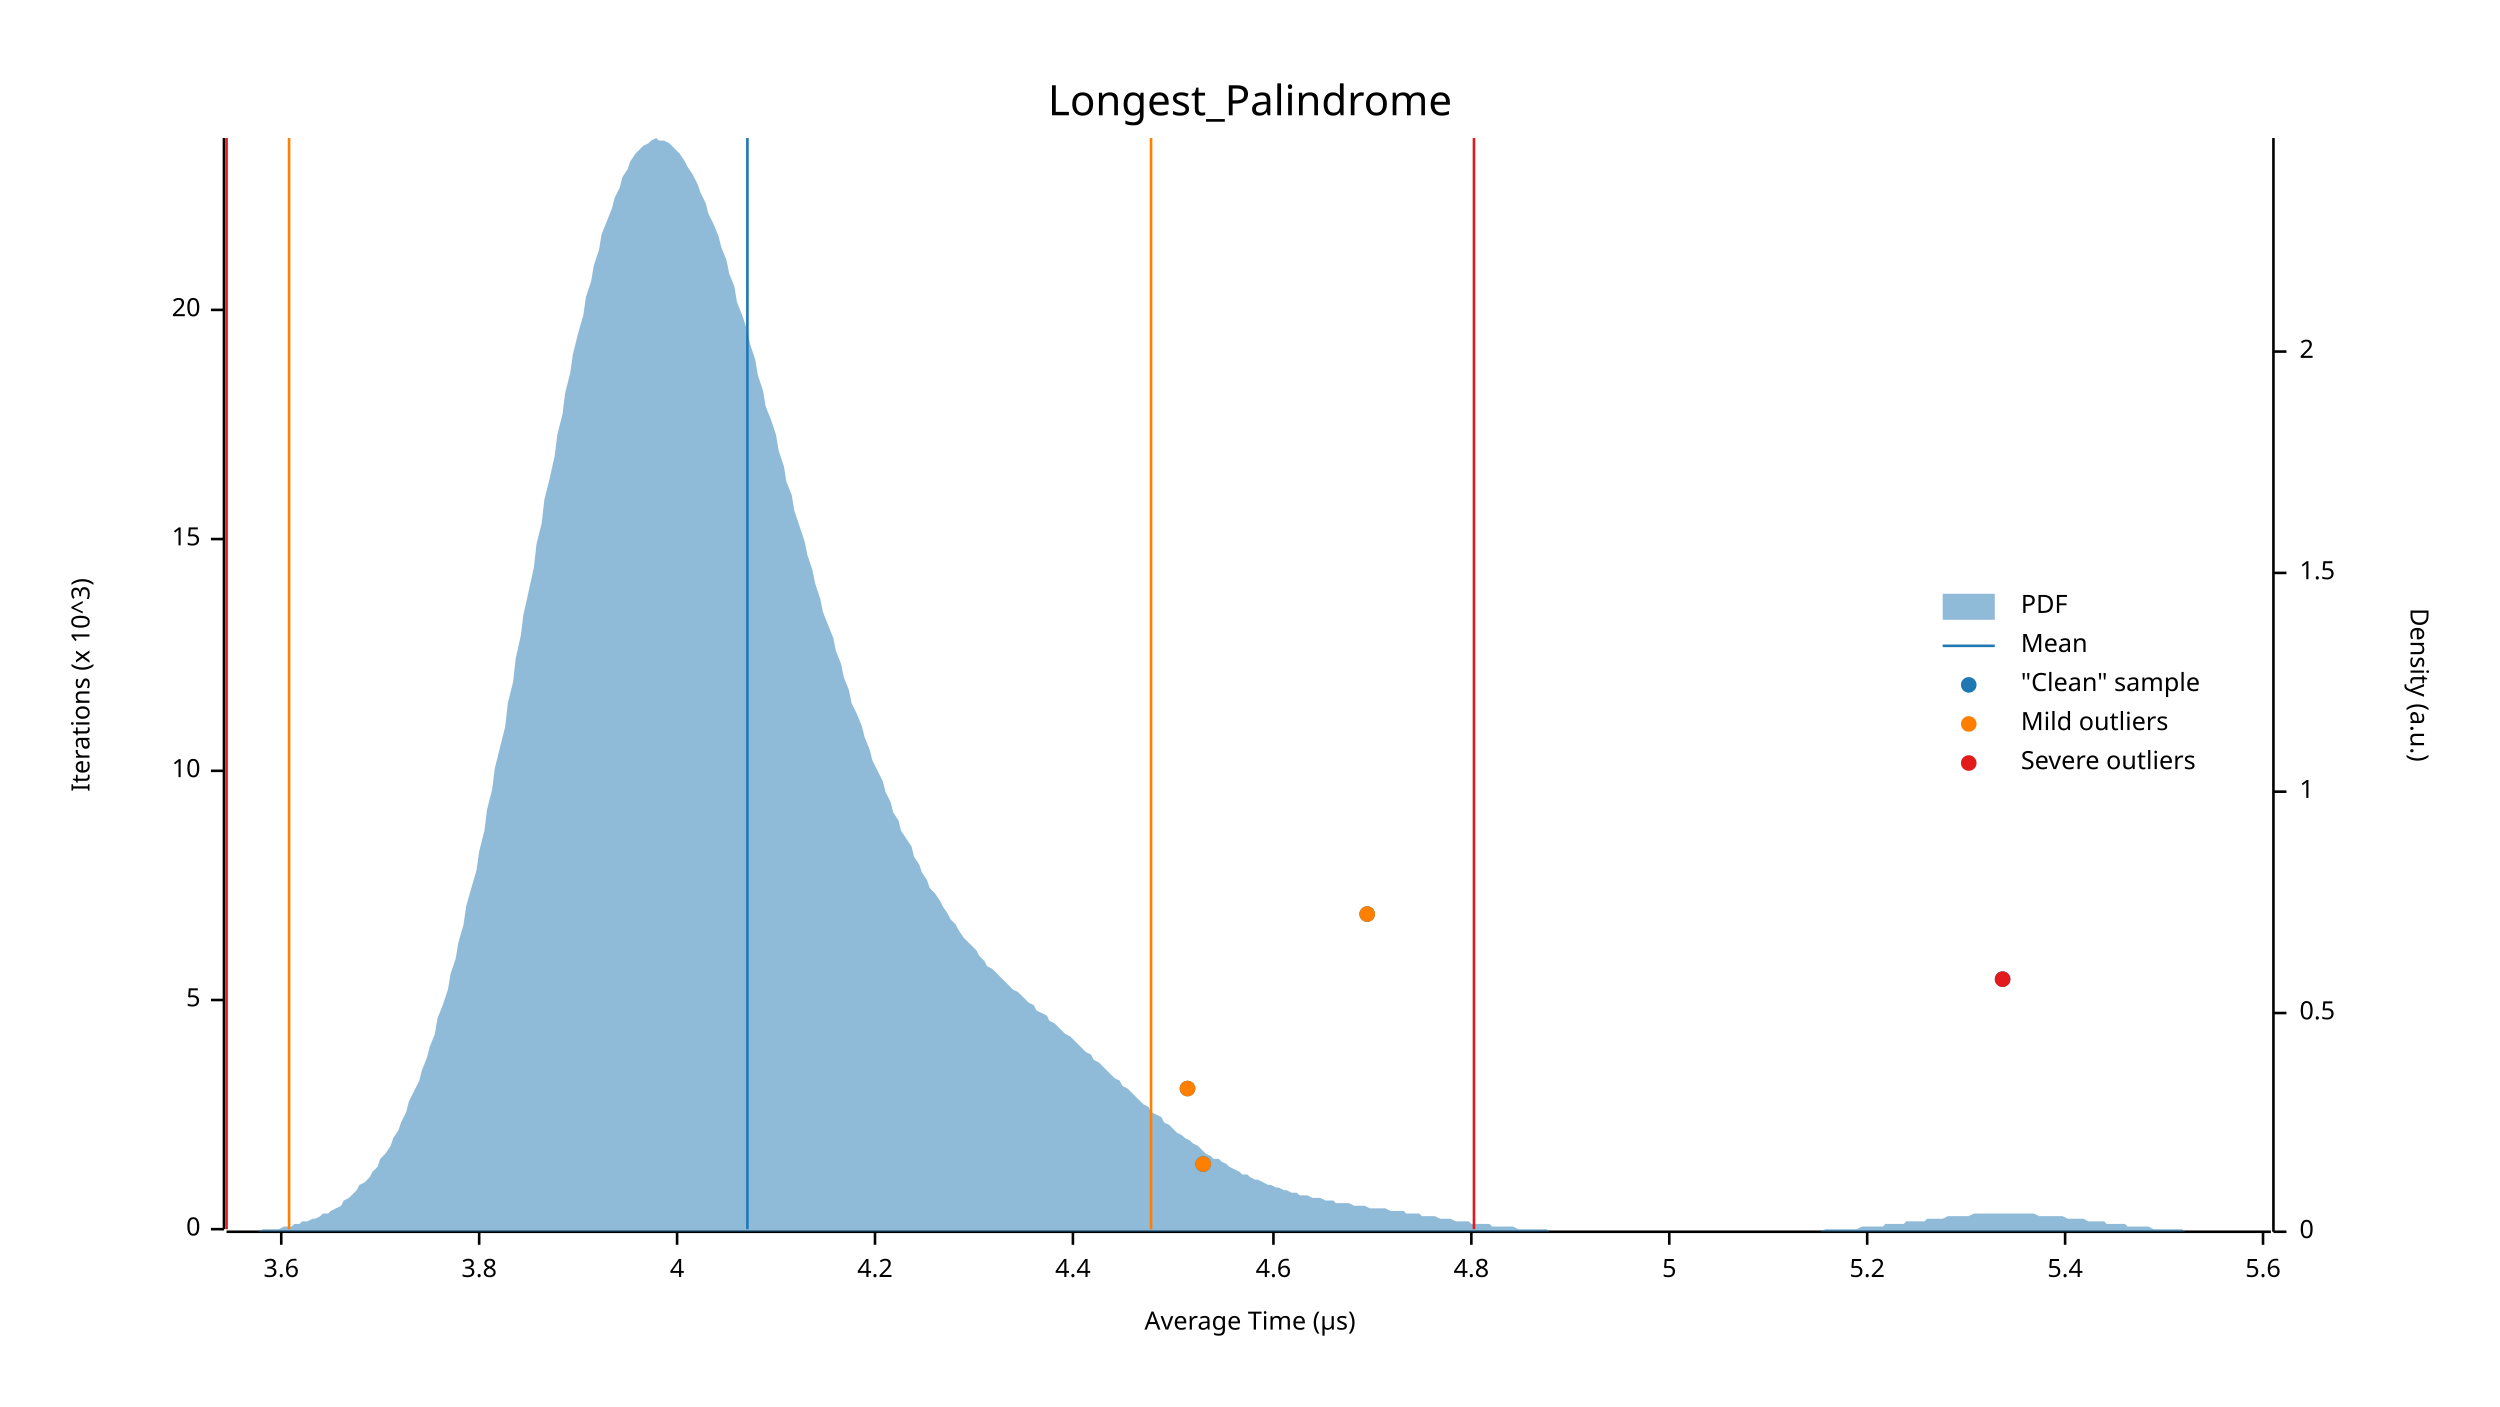
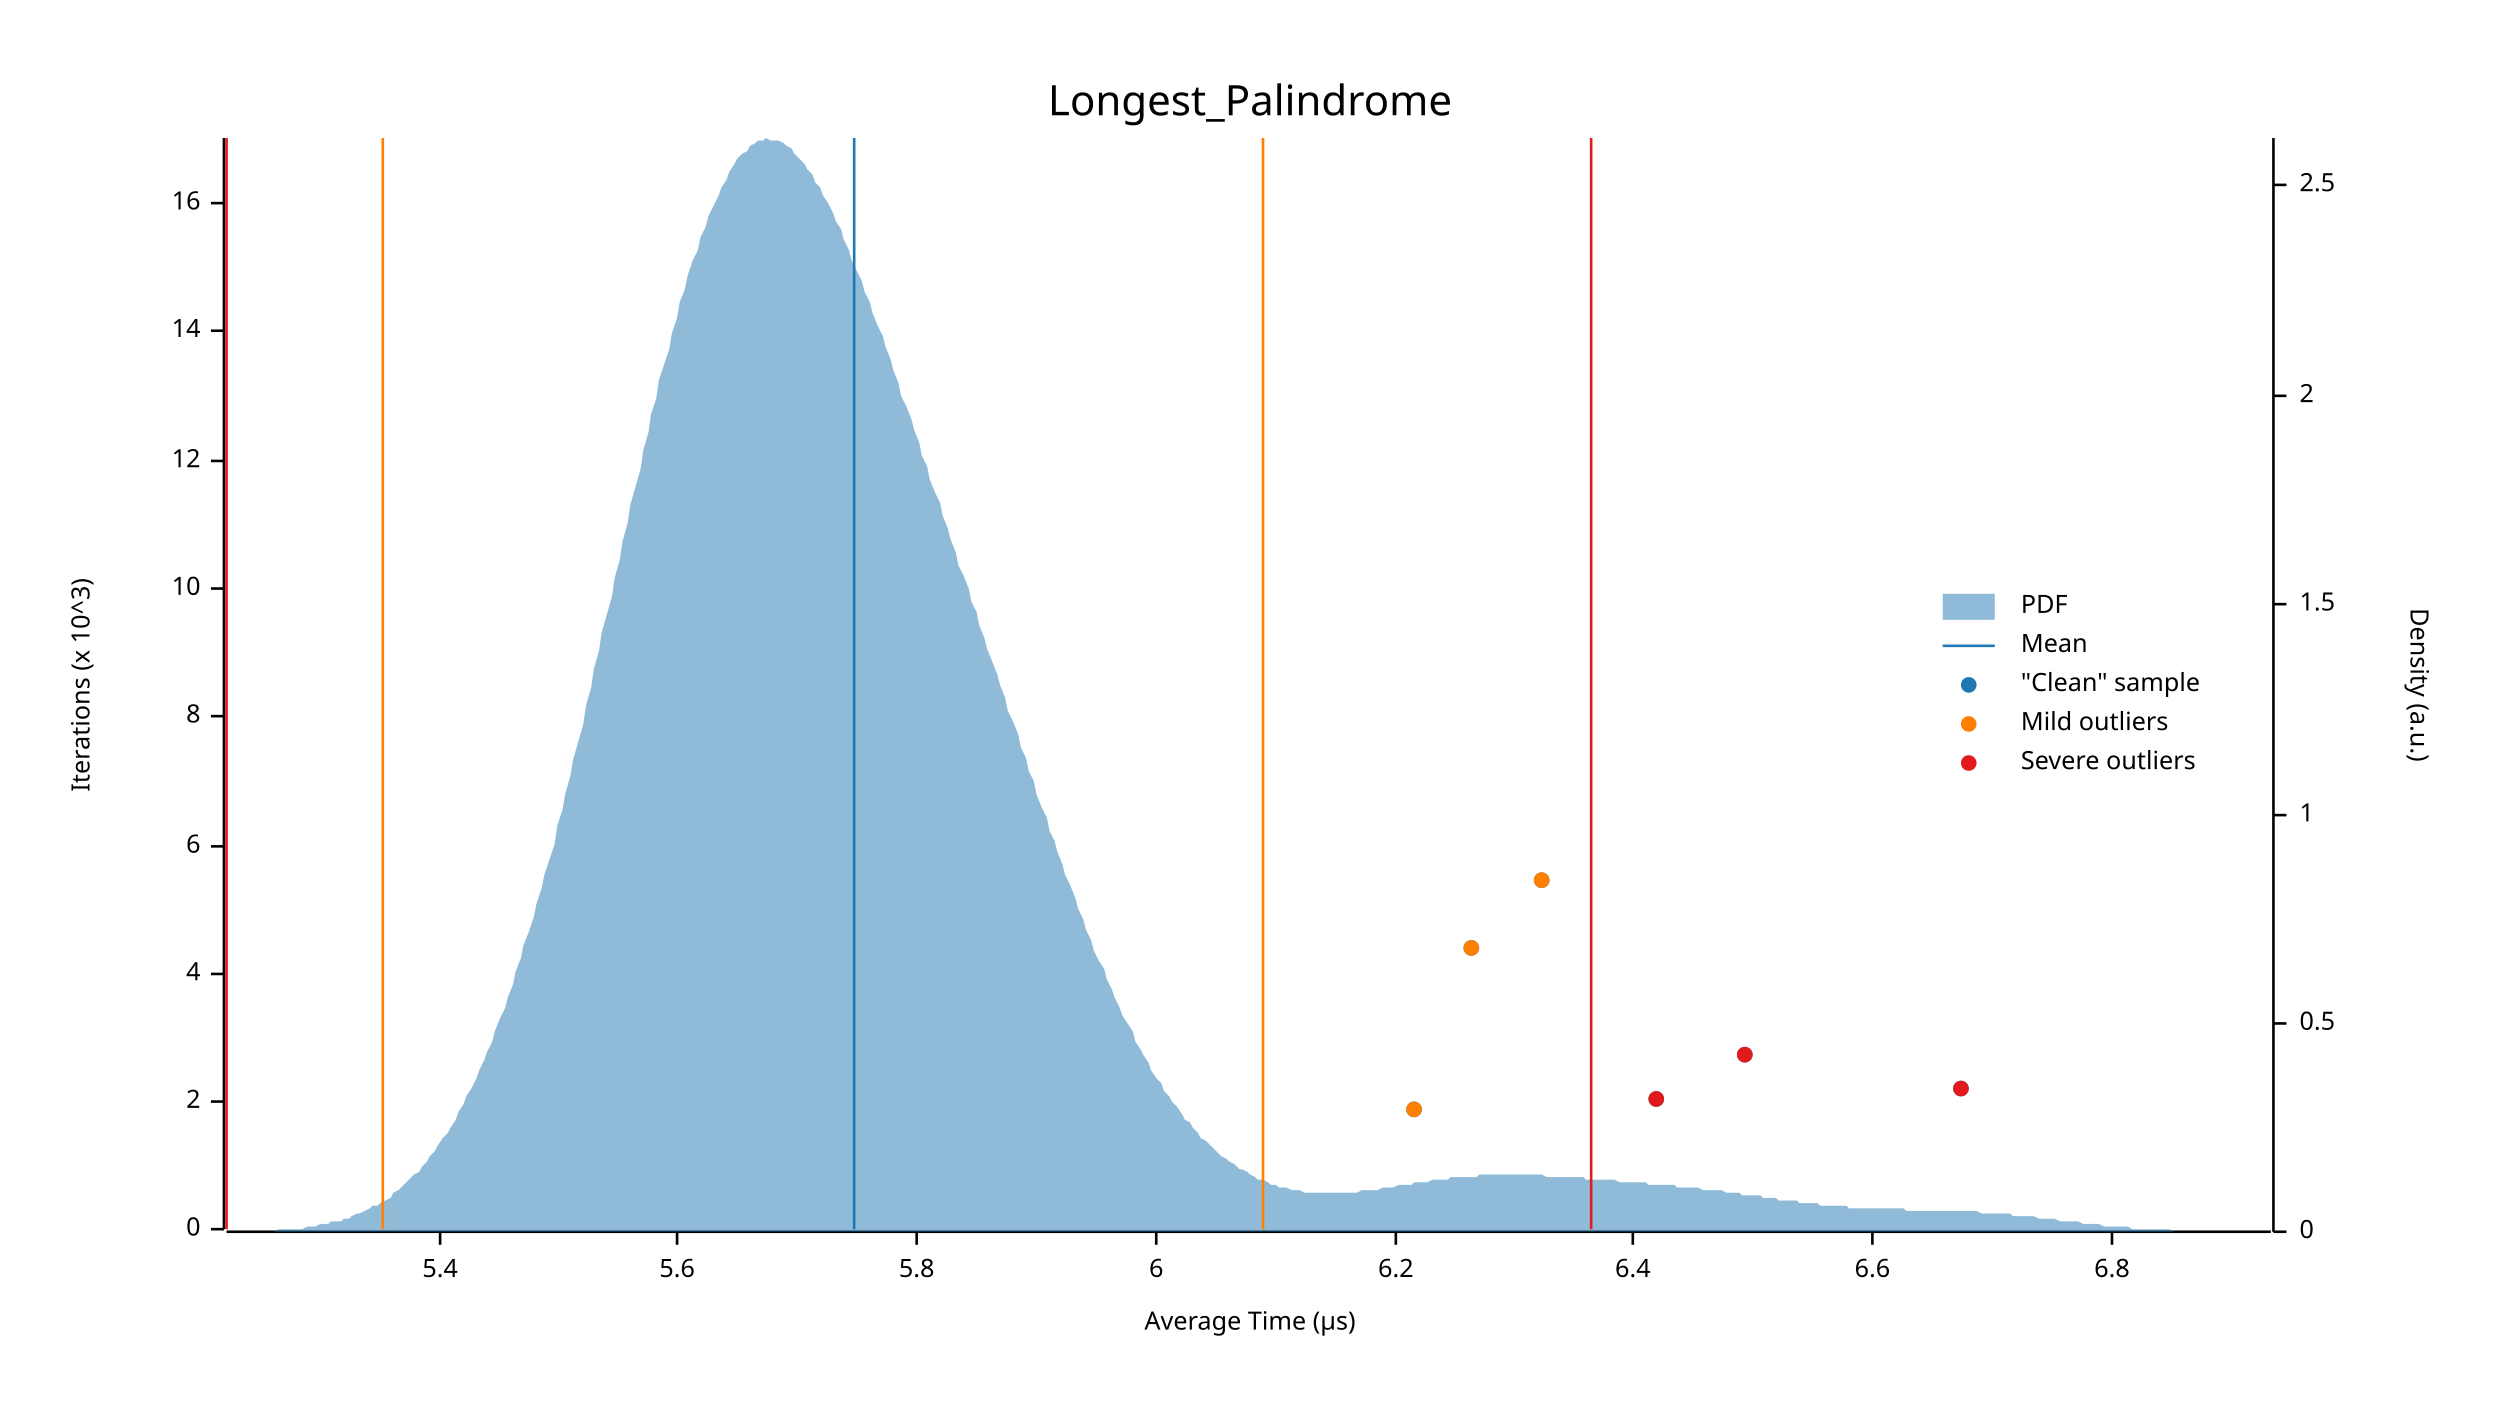
<svg xmlns="http://www.w3.org/2000/svg" width="960" height="540" viewBox="0 0 960 540">
  <text x="480" y="32" dy="0.76em" text-anchor="middle" font-family="sans-serif" font-size="16.129" opacity="1" fill="#000000">
Longest_Palindrome
</text>
  <text x="27" y="263" dy="0.76em" text-anchor="middle" font-family="sans-serif" font-size="9.677" opacity="1" fill="#000000" transform="rotate(270, 27, 263)">
Iterations (x 10^3)
</text>
  <text x="480" y="513" dy="-0.5ex" text-anchor="middle" font-family="sans-serif" font-size="9.677" opacity="1" fill="#000000">
Average Time (µs)
</text>
  <polyline fill="none" opacity="1" stroke="#000000" stroke-width="1" points="86,53 86,472 " />
  <text x="77" y="472" dy="0.5ex" text-anchor="end" font-family="sans-serif" font-size="9.677" opacity="1" fill="#000000">
0
</text>
  <polyline fill="none" opacity="1" stroke="#000000" stroke-width="1" points="81,472 86,472 " />
-   <text x="77" y="384" dy="0.5ex" text-anchor="end" font-family="sans-serif" font-size="9.677" opacity="1" fill="#000000">
- 5
+   <text x="77" y="423" dy="0.5ex" text-anchor="end" font-family="sans-serif" font-size="9.677" opacity="1" fill="#000000">
+ 2
</text>
-   <polyline fill="none" opacity="1" stroke="#000000" stroke-width="1" points="81,384 86,384 " />
-   <text x="77" y="296" dy="0.5ex" text-anchor="end" font-family="sans-serif" font-size="9.677" opacity="1" fill="#000000">
+   <polyline fill="none" opacity="1" stroke="#000000" stroke-width="1" points="81,423 86,423 " />
+   <text x="77" y="374" dy="0.5ex" text-anchor="end" font-family="sans-serif" font-size="9.677" opacity="1" fill="#000000">
+ 4
+ </text>
+   <polyline fill="none" opacity="1" stroke="#000000" stroke-width="1" points="81,374 86,374 " />
+   <text x="77" y="325" dy="0.5ex" text-anchor="end" font-family="sans-serif" font-size="9.677" opacity="1" fill="#000000">
+ 6
+ </text>
+   <polyline fill="none" opacity="1" stroke="#000000" stroke-width="1" points="81,325 86,325 " />
+   <text x="77" y="275" dy="0.5ex" text-anchor="end" font-family="sans-serif" font-size="9.677" opacity="1" fill="#000000">
+ 8
+ </text>
+   <polyline fill="none" opacity="1" stroke="#000000" stroke-width="1" points="81,275 86,275 " />
+   <text x="77" y="226" dy="0.5ex" text-anchor="end" font-family="sans-serif" font-size="9.677" opacity="1" fill="#000000">
10
</text>
-   <polyline fill="none" opacity="1" stroke="#000000" stroke-width="1" points="81,296 86,296 " />
-   <text x="77" y="207" dy="0.5ex" text-anchor="end" font-family="sans-serif" font-size="9.677" opacity="1" fill="#000000">
- 15
+   <polyline fill="none" opacity="1" stroke="#000000" stroke-width="1" points="81,226 86,226 " />
+   <text x="77" y="177" dy="0.5ex" text-anchor="end" font-family="sans-serif" font-size="9.677" opacity="1" fill="#000000">
+ 12
</text>
-   <polyline fill="none" opacity="1" stroke="#000000" stroke-width="1" points="81,207 86,207 " />
-   <text x="77" y="119" dy="0.5ex" text-anchor="end" font-family="sans-serif" font-size="9.677" opacity="1" fill="#000000">
- 20
+   <polyline fill="none" opacity="1" stroke="#000000" stroke-width="1" points="81,177 86,177 " />
+   <text x="77" y="127" dy="0.5ex" text-anchor="end" font-family="sans-serif" font-size="9.677" opacity="1" fill="#000000">
+ 14
</text>
-   <polyline fill="none" opacity="1" stroke="#000000" stroke-width="1" points="81,119 86,119 " />
+   <polyline fill="none" opacity="1" stroke="#000000" stroke-width="1" points="81,127 86,127 " />
+   <text x="77" y="78" dy="0.5ex" text-anchor="end" font-family="sans-serif" font-size="9.677" opacity="1" fill="#000000">
+ 16
+ </text>
+   <polyline fill="none" opacity="1" stroke="#000000" stroke-width="1" points="81,78 86,78 " />
  <polyline fill="none" opacity="1" stroke="#000000" stroke-width="1" points="87,473 872,473 " />
-   <text x="108" y="483" dy="0.76em" text-anchor="middle" font-family="sans-serif" font-size="9.677" opacity="1" fill="#000000">
- 3.6
+   <text x="169" y="483" dy="0.76em" text-anchor="middle" font-family="sans-serif" font-size="9.677" opacity="1" fill="#000000">
+ 5.4
</text>
-   <polyline fill="none" opacity="1" stroke="#000000" stroke-width="1" points="108,473 108,478 " />
-   <text x="184" y="483" dy="0.76em" text-anchor="middle" font-family="sans-serif" font-size="9.677" opacity="1" fill="#000000">
- 3.8
- </text>
-   <polyline fill="none" opacity="1" stroke="#000000" stroke-width="1" points="184,473 184,478 " />
+   <polyline fill="none" opacity="1" stroke="#000000" stroke-width="1" points="169,473 169,478 " />
  <text x="260" y="483" dy="0.76em" text-anchor="middle" font-family="sans-serif" font-size="9.677" opacity="1" fill="#000000">
- 4
+ 5.6
</text>
  <polyline fill="none" opacity="1" stroke="#000000" stroke-width="1" points="260,473 260,478 " />
-   <text x="336" y="483" dy="0.76em" text-anchor="middle" font-family="sans-serif" font-size="9.677" opacity="1" fill="#000000">
- 4.2
+   <text x="352" y="483" dy="0.76em" text-anchor="middle" font-family="sans-serif" font-size="9.677" opacity="1" fill="#000000">
+ 5.8
</text>
-   <polyline fill="none" opacity="1" stroke="#000000" stroke-width="1" points="336,473 336,478 " />
-   <text x="412" y="483" dy="0.76em" text-anchor="middle" font-family="sans-serif" font-size="9.677" opacity="1" fill="#000000">
- 4.4
+   <polyline fill="none" opacity="1" stroke="#000000" stroke-width="1" points="352,473 352,478 " />
+   <text x="444" y="483" dy="0.76em" text-anchor="middle" font-family="sans-serif" font-size="9.677" opacity="1" fill="#000000">
+ 6
</text>
-   <polyline fill="none" opacity="1" stroke="#000000" stroke-width="1" points="412,473 412,478 " />
-   <text x="489" y="483" dy="0.76em" text-anchor="middle" font-family="sans-serif" font-size="9.677" opacity="1" fill="#000000">
- 4.6
+   <polyline fill="none" opacity="1" stroke="#000000" stroke-width="1" points="444,473 444,478 " />
+   <text x="536" y="483" dy="0.76em" text-anchor="middle" font-family="sans-serif" font-size="9.677" opacity="1" fill="#000000">
+ 6.2
</text>
-   <polyline fill="none" opacity="1" stroke="#000000" stroke-width="1" points="489,473 489,478 " />
-   <text x="565" y="483" dy="0.76em" text-anchor="middle" font-family="sans-serif" font-size="9.677" opacity="1" fill="#000000">
- 4.8
+   <polyline fill="none" opacity="1" stroke="#000000" stroke-width="1" points="536,473 536,478 " />
+   <text x="627" y="483" dy="0.76em" text-anchor="middle" font-family="sans-serif" font-size="9.677" opacity="1" fill="#000000">
+ 6.4
</text>
-   <polyline fill="none" opacity="1" stroke="#000000" stroke-width="1" points="565,473 565,478 " />
-   <text x="641" y="483" dy="0.76em" text-anchor="middle" font-family="sans-serif" font-size="9.677" opacity="1" fill="#000000">
- 5
+   <polyline fill="none" opacity="1" stroke="#000000" stroke-width="1" points="627,473 627,478 " />
+   <text x="719" y="483" dy="0.76em" text-anchor="middle" font-family="sans-serif" font-size="9.677" opacity="1" fill="#000000">
+ 6.6
</text>
-   <polyline fill="none" opacity="1" stroke="#000000" stroke-width="1" points="641,473 641,478 " />
-   <text x="717" y="483" dy="0.76em" text-anchor="middle" font-family="sans-serif" font-size="9.677" opacity="1" fill="#000000">
- 5.2
+   <polyline fill="none" opacity="1" stroke="#000000" stroke-width="1" points="719,473 719,478 " />
+   <text x="811" y="483" dy="0.76em" text-anchor="middle" font-family="sans-serif" font-size="9.677" opacity="1" fill="#000000">
+ 6.8
</text>
-   <polyline fill="none" opacity="1" stroke="#000000" stroke-width="1" points="717,473 717,478 " />
-   <text x="793" y="483" dy="0.76em" text-anchor="middle" font-family="sans-serif" font-size="9.677" opacity="1" fill="#000000">
- 5.4
- </text>
-   <polyline fill="none" opacity="1" stroke="#000000" stroke-width="1" points="793,473 793,478 " />
-   <text x="869" y="483" dy="0.76em" text-anchor="middle" font-family="sans-serif" font-size="9.677" opacity="1" fill="#000000">
- 5.6
- </text>
-   <polyline fill="none" opacity="1" stroke="#000000" stroke-width="1" points="869,473 869,478 " />
+   <polyline fill="none" opacity="1" stroke="#000000" stroke-width="1" points="811,473 811,478 " />
  <text x="933" y="263" dy="0.76em" text-anchor="middle" font-family="sans-serif" font-size="9.677" opacity="1" fill="#000000" transform="rotate(90, 933, 263)">
Density (a.u.)
</text>
  <polyline fill="none" opacity="1" stroke="#000000" stroke-width="1" points="873,53 873,473 " />
  <text x="883" y="473" dy="0.5ex" text-anchor="start" font-family="sans-serif" font-size="9.677" opacity="1" fill="#000000">
0
</text>
  <polyline fill="none" opacity="1" stroke="#000000" stroke-width="1" points="873,473 878,473 " />
-   <text x="883" y="389" dy="0.5ex" text-anchor="start" font-family="sans-serif" font-size="9.677" opacity="1" fill="#000000">
+   <text x="883" y="393" dy="0.5ex" text-anchor="start" font-family="sans-serif" font-size="9.677" opacity="1" fill="#000000">
0.5
</text>
-   <polyline fill="none" opacity="1" stroke="#000000" stroke-width="1" points="873,389 878,389 " />
-   <text x="883" y="304" dy="0.5ex" text-anchor="start" font-family="sans-serif" font-size="9.677" opacity="1" fill="#000000">
+   <polyline fill="none" opacity="1" stroke="#000000" stroke-width="1" points="873,393 878,393 " />
+   <text x="883" y="313" dy="0.5ex" text-anchor="start" font-family="sans-serif" font-size="9.677" opacity="1" fill="#000000">
1
</text>
-   <polyline fill="none" opacity="1" stroke="#000000" stroke-width="1" points="873,304 878,304 " />
-   <text x="883" y="220" dy="0.5ex" text-anchor="start" font-family="sans-serif" font-size="9.677" opacity="1" fill="#000000">
+   <polyline fill="none" opacity="1" stroke="#000000" stroke-width="1" points="873,313 878,313 " />
+   <text x="883" y="232" dy="0.5ex" text-anchor="start" font-family="sans-serif" font-size="9.677" opacity="1" fill="#000000">
1.5
</text>
-   <polyline fill="none" opacity="1" stroke="#000000" stroke-width="1" points="873,220 878,220 " />
-   <text x="883" y="135" dy="0.5ex" text-anchor="start" font-family="sans-serif" font-size="9.677" opacity="1" fill="#000000">
+   <polyline fill="none" opacity="1" stroke="#000000" stroke-width="1" points="873,232 878,232 " />
+   <text x="883" y="152" dy="0.5ex" text-anchor="start" font-family="sans-serif" font-size="9.677" opacity="1" fill="#000000">
2
</text>
-   <polyline fill="none" opacity="1" stroke="#000000" stroke-width="1" points="873,135 878,135 " />
-   <polygon opacity="0.5" fill="#1F78B4" points="87,473 88,473 90,473 91,473 93,473 94,473 96,473 98,473 99,473 101,472 102,472 104,472 105,472 107,472 109,471 110,471 112,471 113,470 115,470 116,469 118,469 120,468 121,468 123,467 124,466 126,466 127,465 129,464 131,463 132,461 134,460 135,459 137,457 138,455 140,454 142,452 143,450 145,448 146,445 148,443 150,440 151,437 153,434 154,431 156,427 157,423 159,419 161,415 162,411 164,406 165,402 167,397 168,391 170,386 172,380 173,374 175,368 176,362 178,355 179,348 181,341 183,334 184,327 186,319 187,311 189,303 190,295 192,287 194,279 195,270 197,262 198,253 200,244 201,236 203,227 205,218 206,209 208,201 209,192 211,184 213,175 214,167 216,159 217,151 219,143 220,136 222,128 224,121 225,114 227,108 228,102 230,96 231,90 233,85 235,80 236,76 238,72 239,68 241,65 242,62 244,59 246,57 247,56 249,55 250,54 252,53 253,54 255,54 257,55 258,56 260,58 261,59 263,62 264,64 266,67 268,71 269,74 271,78 272,82 274,86 276,91 277,95 279,100 280,105 282,110 283,116 285,121 287,127 288,132 290,138 291,144 293,150 294,156 296,161 298,167 299,173 301,179 302,185 304,190 305,196 307,202 309,208 310,213 312,219 313,224 315,230 316,235 318,240 320,245 321,250 323,255 324,260 326,265 327,270 329,274 331,279 332,283 334,288 335,292 337,296 339,300 340,304 342,308 343,312 345,315 346,319 348,322 350,325 351,329 353,332 354,335 356,338 357,341 359,343 361,346 362,348 364,351 365,353 367,355 368,357 370,360 372,362 373,363 375,365 376,367 378,369 379,371 381,372 383,374 384,375 386,377 387,378 389,380 391,381 392,382 394,384 395,385 397,386 398,388 400,389 402,390 403,392 405,393 406,394 408,396 409,397 411,398 413,400 414,401 416,403 417,404 419,405 420,407 422,408 424,410 425,411 427,413 428,414 430,415 431,417 433,418 435,420 436,421 438,423 439,424 441,425 442,427 444,428 446,429 447,431 449,432 450,433 452,435 454,436 455,437 457,438 458,439 460,440 461,441 463,443 465,444 466,445 468,445 469,446 471,447 472,448 474,449 476,450 477,451 479,451 480,452 482,453 483,453 485,454 487,455 488,455 490,456 491,456 493,457 494,457 496,458 498,458 499,459 501,459 502,459 504,460 505,460 507,460 509,461 510,461 512,461 513,462 515,462 517,462 518,462 520,463 521,463 523,463 524,463 526,464 528,464 529,464 531,464 532,464 534,465 535,465 537,465 539,465 540,466 542,466 543,466 545,466 546,467 548,467 550,467 551,467 553,468 554,468 556,468 557,468 559,469 561,469 562,469 564,469 565,470 567,470 568,470 570,470 572,470 573,471 575,471 576,471 578,471 580,471 581,471 583,472 584,472 586,472 587,472 589,472 591,472 592,472 594,472 595,473 597,473 598,473 600,473 602,473 603,473 605,473 606,473 608,473 609,473 611,473 613,473 614,473 616,473 617,473 619,473 620,473 622,473 624,473 625,473 627,473 628,473 630,473 632,473 633,473 635,473 636,473 638,473 639,473 641,473 643,473 644,473 646,473 647,473 649,473 650,473 652,473 654,473 655,473 657,473 658,473 660,473 661,473 663,473 665,473 666,473 668,473 669,473 671,473 672,473 674,473 676,473 677,473 679,473 680,473 682,473 683,473 685,473 687,473 688,473 690,473 691,473 693,473 695,473 696,473 698,473 699,473 701,472 702,472 704,472 706,472 707,472 709,472 710,472 712,472 713,472 715,471 717,471 718,471 720,471 721,471 723,471 724,470 726,470 728,470 729,470 731,470 732,469 734,469 735,469 737,469 739,469 740,468 742,468 743,468 745,468 746,468 748,467 750,467 751,467 753,467 754,467 756,467 758,466 759,466 761,466 762,466 764,466 765,466 767,466 769,466 770,466 772,466 773,466 775,466 776,466 778,466 780,466 781,466 783,467 784,467 786,467 787,467 789,467 791,467 792,467 794,468 795,468 797,468 798,468 800,468 802,469 803,469 805,469 806,469 808,469 809,470 811,470 813,470 814,470 816,470 817,471 819,471 821,471 822,471 824,471 825,471 827,472 828,472 830,472 832,472 833,472 835,472 836,472 838,472 839,473 841,473 843,473 844,473 846,473 847,473 849,473 850,473 852,473 854,473 855,473 857,473 858,473 860,473 861,473 863,473 865,473 866,473 868,473 869,473 871,473 873,473 873,473 87,473 " />
-   <polyline fill="none" opacity="1" stroke="#1F78B4" stroke-width="1" points="287,472 287,53 " />
-   <polyline fill="none" opacity="1" stroke="#FF7F00" stroke-width="1" points="111,472 111,53 " />
-   <polyline fill="none" opacity="1" stroke="#FF7F00" stroke-width="1" points="442,472 442,53 " />
+   <polyline fill="none" opacity="1" stroke="#000000" stroke-width="1" points="873,152 878,152 " />
+   <text x="883" y="71" dy="0.5ex" text-anchor="start" font-family="sans-serif" font-size="9.677" opacity="1" fill="#000000">
+ 2.5
+ </text>
+   <polyline fill="none" opacity="1" stroke="#000000" stroke-width="1" points="873,71 878,71 " />
+   <polygon opacity="0.5" fill="#1F78B4" points="87,473 88,473 90,473 91,473 93,473 94,473 96,473 98,473 99,473 101,473 102,473 104,473 105,473 107,472 109,472 110,472 112,472 113,472 115,472 116,472 118,471 120,471 121,471 123,470 124,470 126,470 127,469 129,469 131,469 132,468 134,468 135,467 137,466 138,466 140,465 142,464 143,463 145,463 146,462 148,461 150,460 151,458 153,457 154,456 156,454 157,453 159,451 161,450 162,448 164,446 165,444 167,442 168,440 170,437 172,435 173,433 175,430 176,427 178,424 179,421 181,418 183,414 184,411 186,407 187,404 189,400 190,396 192,391 194,387 195,383 197,378 198,373 200,368 201,363 203,358 205,352 206,347 208,341 209,336 211,330 213,324 214,317 216,311 217,305 219,298 220,292 222,285 224,278 225,271 227,264 228,257 230,250 231,243 233,236 235,229 236,222 238,215 239,208 241,201 242,194 244,187 246,180 247,173 249,166 250,159 252,153 253,146 255,140 257,134 258,128 260,122 261,116 263,111 264,106 266,100 268,96 269,91 271,87 272,83 274,79 276,75 277,72 279,69 280,66 282,63 283,61 285,59 287,58 288,56 290,55 291,54 293,54 294,53 296,54 298,54 299,54 301,55 302,56 304,57 305,59 307,61 309,63 310,65 312,67 313,70 315,72 316,75 318,78 320,82 321,85 323,88 324,92 326,96 327,100 329,104 331,108 332,112 334,116 335,120 337,125 339,129 340,133 342,138 343,142 345,147 346,152 348,156 350,161 351,165 353,170 354,175 356,179 357,184 359,189 361,193 362,198 364,203 365,207 367,212 368,217 370,221 372,226 373,231 375,235 376,240 378,245 379,249 381,254 383,259 384,263 386,268 387,273 389,277 391,282 392,287 394,291 395,296 397,300 398,305 400,310 402,314 403,319 405,323 406,327 408,332 409,336 411,340 413,345 414,349 416,353 417,357 419,361 420,365 422,369 424,372 425,376 427,380 428,383 430,387 431,390 433,393 435,396 436,400 438,403 439,405 441,408 442,411 444,414 446,416 447,419 449,421 450,423 452,425 454,428 455,430 457,431 458,433 460,435 461,437 463,438 465,440 466,441 468,443 469,444 471,445 472,446 474,447 476,449 477,449 479,450 480,451 482,452 483,453 485,453 487,454 488,455 490,455 491,456 493,456 494,456 496,457 498,457 499,457 501,458 502,458 504,458 505,458 507,458 509,458 510,458 512,458 513,458 515,458 517,458 518,458 520,458 521,458 523,457 524,457 526,457 528,457 529,457 531,456 532,456 534,456 535,456 537,455 539,455 540,455 542,455 543,454 545,454 546,454 548,454 550,453 551,453 553,453 554,453 556,453 557,452 559,452 561,452 562,452 564,452 565,452 567,452 568,451 570,451 572,451 573,451 575,451 576,451 578,451 580,451 581,451 583,451 584,451 586,451 587,451 589,451 591,451 592,451 594,452 595,452 597,452 598,452 600,452 602,452 603,452 605,452 606,452 608,452 609,453 611,453 613,453 614,453 616,453 617,453 619,453 620,453 622,454 624,454 625,454 627,454 628,454 630,454 632,454 633,455 635,455 636,455 638,455 639,455 641,455 643,455 644,456 646,456 647,456 649,456 650,456 652,456 654,457 655,457 657,457 658,457 660,457 661,457 663,458 665,458 666,458 668,458 669,459 671,459 672,459 674,459 676,459 677,460 679,460 680,460 682,460 683,461 685,461 687,461 688,461 690,461 691,462 693,462 695,462 696,462 698,462 699,463 701,463 702,463 704,463 706,463 707,463 709,463 710,464 712,464 713,464 715,464 717,464 718,464 720,464 721,464 723,464 724,464 726,464 728,464 729,464 731,464 732,465 734,465 735,465 737,465 739,465 740,465 742,465 743,465 745,465 746,465 748,465 750,465 751,465 753,465 754,465 756,465 758,465 759,465 761,466 762,466 764,466 765,466 767,466 769,466 770,466 772,466 773,467 775,467 776,467 778,467 780,467 781,467 783,468 784,468 786,468 787,468 789,468 791,469 792,469 794,469 795,469 797,469 798,469 800,470 802,470 803,470 805,470 806,470 808,471 809,471 811,471 813,471 814,471 816,471 817,471 819,472 821,472 822,472 824,472 825,472 827,472 828,472 830,472 832,472 833,472 835,473 836,473 838,473 839,473 841,473 843,473 844,473 846,473 847,473 849,473 850,473 852,473 854,473 855,473 857,473 858,473 860,473 861,473 863,473 865,473 866,473 868,473 869,473 871,473 873,473 873,473 87,473 " />
+   <polyline fill="none" opacity="1" stroke="#1F78B4" stroke-width="1" points="328,472 328,53 " />
+   <polyline fill="none" opacity="1" stroke="#FF7F00" stroke-width="1" points="147,472 147,53 " />
+   <polyline fill="none" opacity="1" stroke="#FF7F00" stroke-width="1" points="485,472 485,53 " />
  <polyline fill="none" opacity="1" stroke="#E31A1C" stroke-width="1" points="87,472 87,53 " />
-   <polyline fill="none" opacity="1" stroke="#E31A1C" stroke-width="1" points="566,472 566,53 " />
-   <circle cx="462" cy="447" r="3" opacity="1" fill="#1F78B4" stroke="none" stroke-width="1" />
-   <circle cx="456" cy="418" r="3" opacity="1" fill="#1F78B4" stroke="none" stroke-width="1" />
-   <circle cx="769" cy="376" r="3" opacity="1" fill="#1F78B4" stroke="none" stroke-width="1" />
-   <circle cx="525" cy="351" r="3" opacity="1" fill="#1F78B4" stroke="none" stroke-width="1" />
-   <circle cx="462" cy="447" r="3" opacity="1" fill="#FF7F00" stroke="none" stroke-width="1" />
-   <circle cx="456" cy="418" r="3" opacity="1" fill="#FF7F00" stroke="none" stroke-width="1" />
-   <circle cx="525" cy="351" r="3" opacity="1" fill="#FF7F00" stroke="none" stroke-width="1" />
-   <circle cx="769" cy="376" r="3" opacity="1" fill="#E31A1C" stroke="none" stroke-width="1" />
+   <polyline fill="none" opacity="1" stroke="#E31A1C" stroke-width="1" points="611,472 611,53 " />
+   <circle cx="543" cy="426" r="3" opacity="1" fill="#1F78B4" stroke="none" stroke-width="1" />
+   <circle cx="636" cy="422" r="3" opacity="1" fill="#1F78B4" stroke="none" stroke-width="1" />
+   <circle cx="753" cy="418" r="3" opacity="1" fill="#1F78B4" stroke="none" stroke-width="1" />
+   <circle cx="670" cy="405" r="3" opacity="1" fill="#1F78B4" stroke="none" stroke-width="1" />
+   <circle cx="565" cy="364" r="3" opacity="1" fill="#1F78B4" stroke="none" stroke-width="1" />
+   <circle cx="592" cy="338" r="3" opacity="1" fill="#1F78B4" stroke="none" stroke-width="1" />
+   <circle cx="543" cy="426" r="3" opacity="1" fill="#FF7F00" stroke="none" stroke-width="1" />
+   <circle cx="565" cy="364" r="3" opacity="1" fill="#FF7F00" stroke="none" stroke-width="1" />
+   <circle cx="592" cy="338" r="3" opacity="1" fill="#FF7F00" stroke="none" stroke-width="1" />
+   <circle cx="636" cy="422" r="3" opacity="1" fill="#E31A1C" stroke="none" stroke-width="1" />
+   <circle cx="753" cy="418" r="3" opacity="1" fill="#E31A1C" stroke="none" stroke-width="1" />
+   <circle cx="670" cy="405" r="3" opacity="1" fill="#E31A1C" stroke="none" stroke-width="1" />
  <text x="776" y="228" dy="0.76em" text-anchor="start" font-family="sans-serif" font-size="9.677" opacity="1" fill="#000000">
PDF
</text>
  <text x="776" y="243" dy="0.76em" text-anchor="start" font-family="sans-serif" font-size="9.677" opacity="1" fill="#000000">
Mean
</text>
  <text x="776" y="258" dy="0.76em" text-anchor="start" font-family="sans-serif" font-size="9.677" opacity="1" fill="#000000">
"Clean" sample
</text>
  <text x="776" y="273" dy="0.76em" text-anchor="start" font-family="sans-serif" font-size="9.677" opacity="1" fill="#000000">
Mild outliers
</text>
  <text x="776" y="288" dy="0.76em" text-anchor="start" font-family="sans-serif" font-size="9.677" opacity="1" fill="#000000">
Severe outliers
</text>
  <rect x="746" y="228" width="20" height="10" opacity="0.5" fill="#1F78B4" stroke="none" />
  <polyline fill="none" opacity="1" stroke="#1F78B4" stroke-width="1" points="746,248 766,248 " />
  <circle cx="756" cy="263" r="3" opacity="1" fill="#1F78B4" stroke="none" stroke-width="1" />
  <circle cx="756" cy="278" r="3" opacity="1" fill="#FF7F00" stroke="none" stroke-width="1" />
  <circle cx="756" cy="293" r="3" opacity="1" fill="#E31A1C" stroke="none" stroke-width="1" />
</svg>
